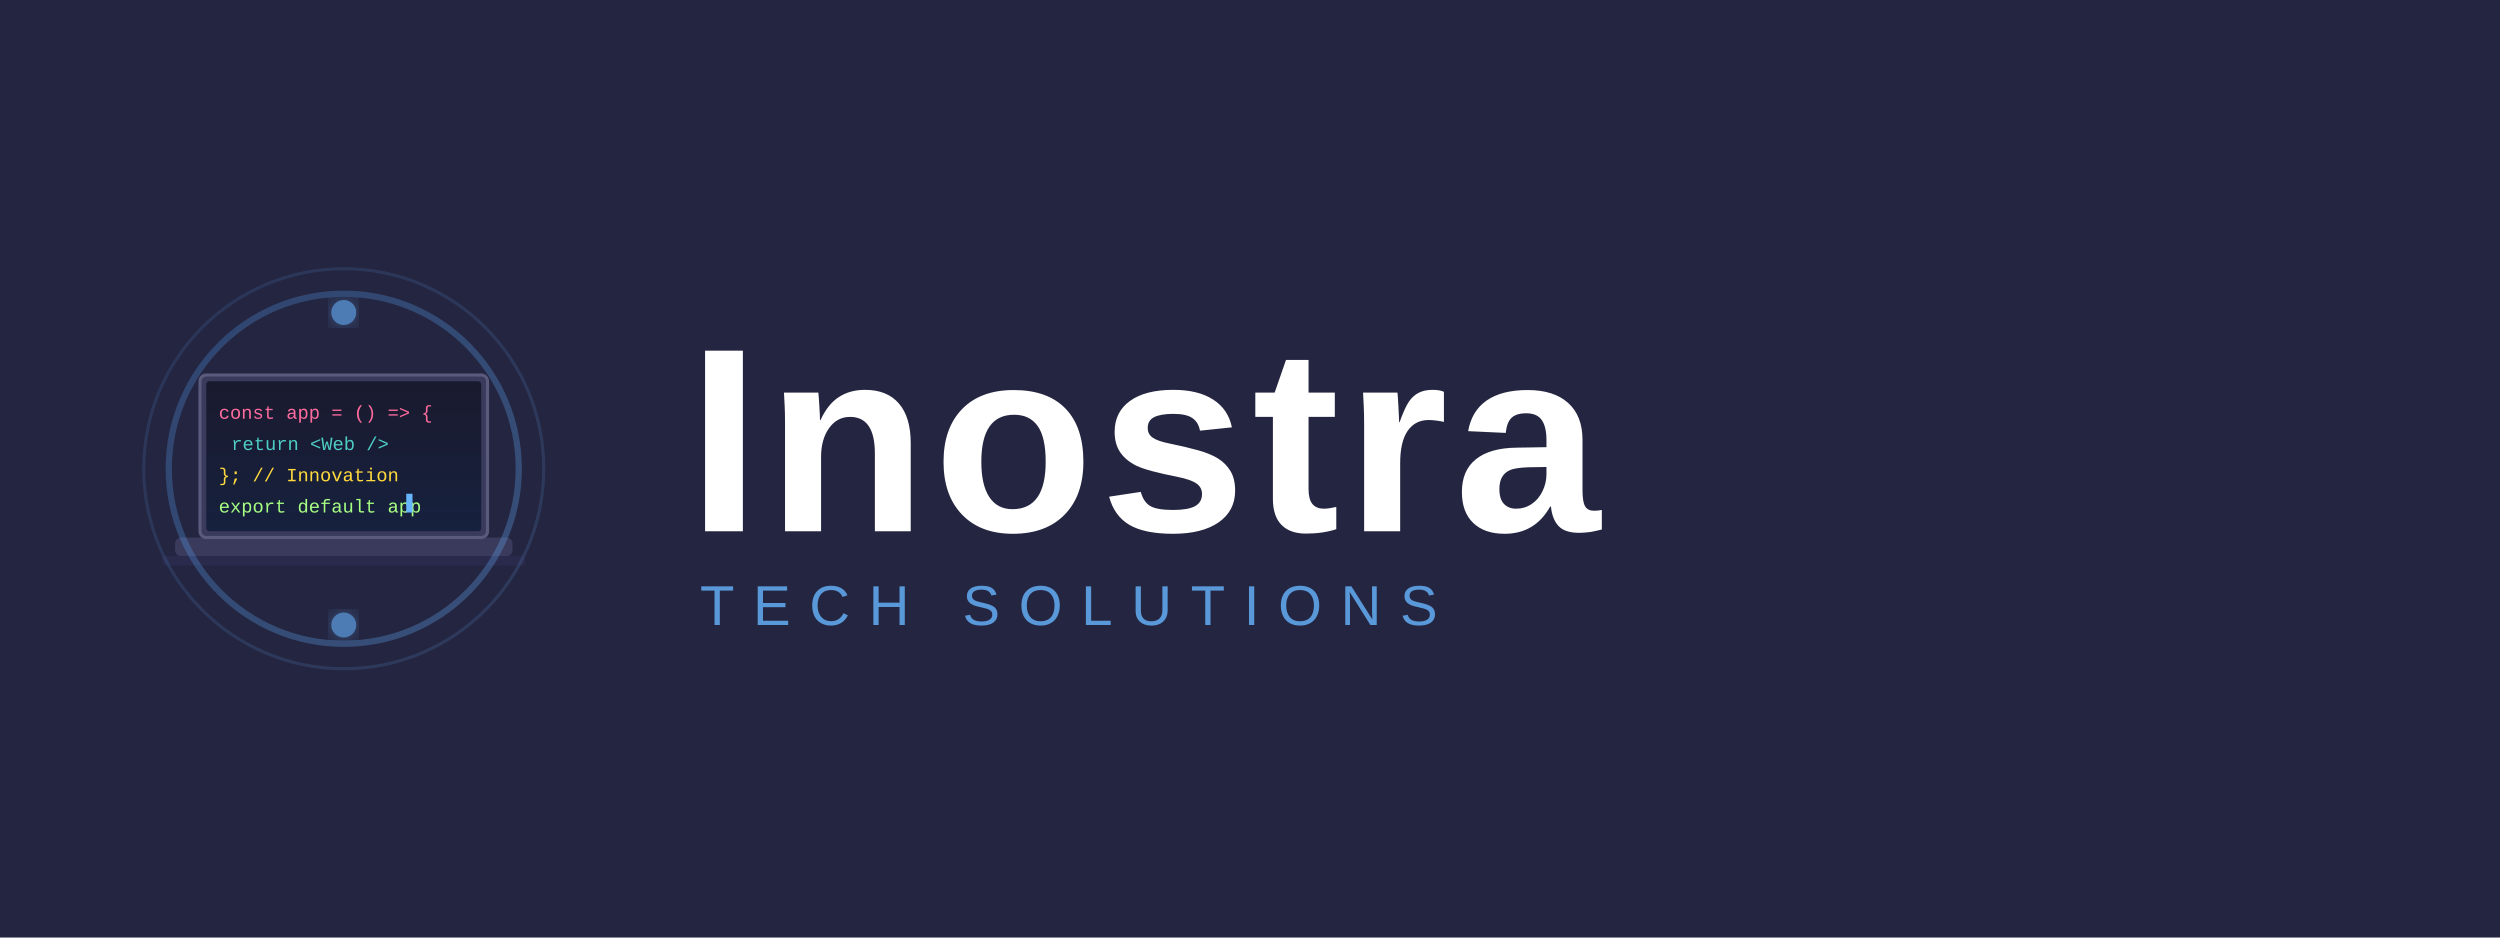
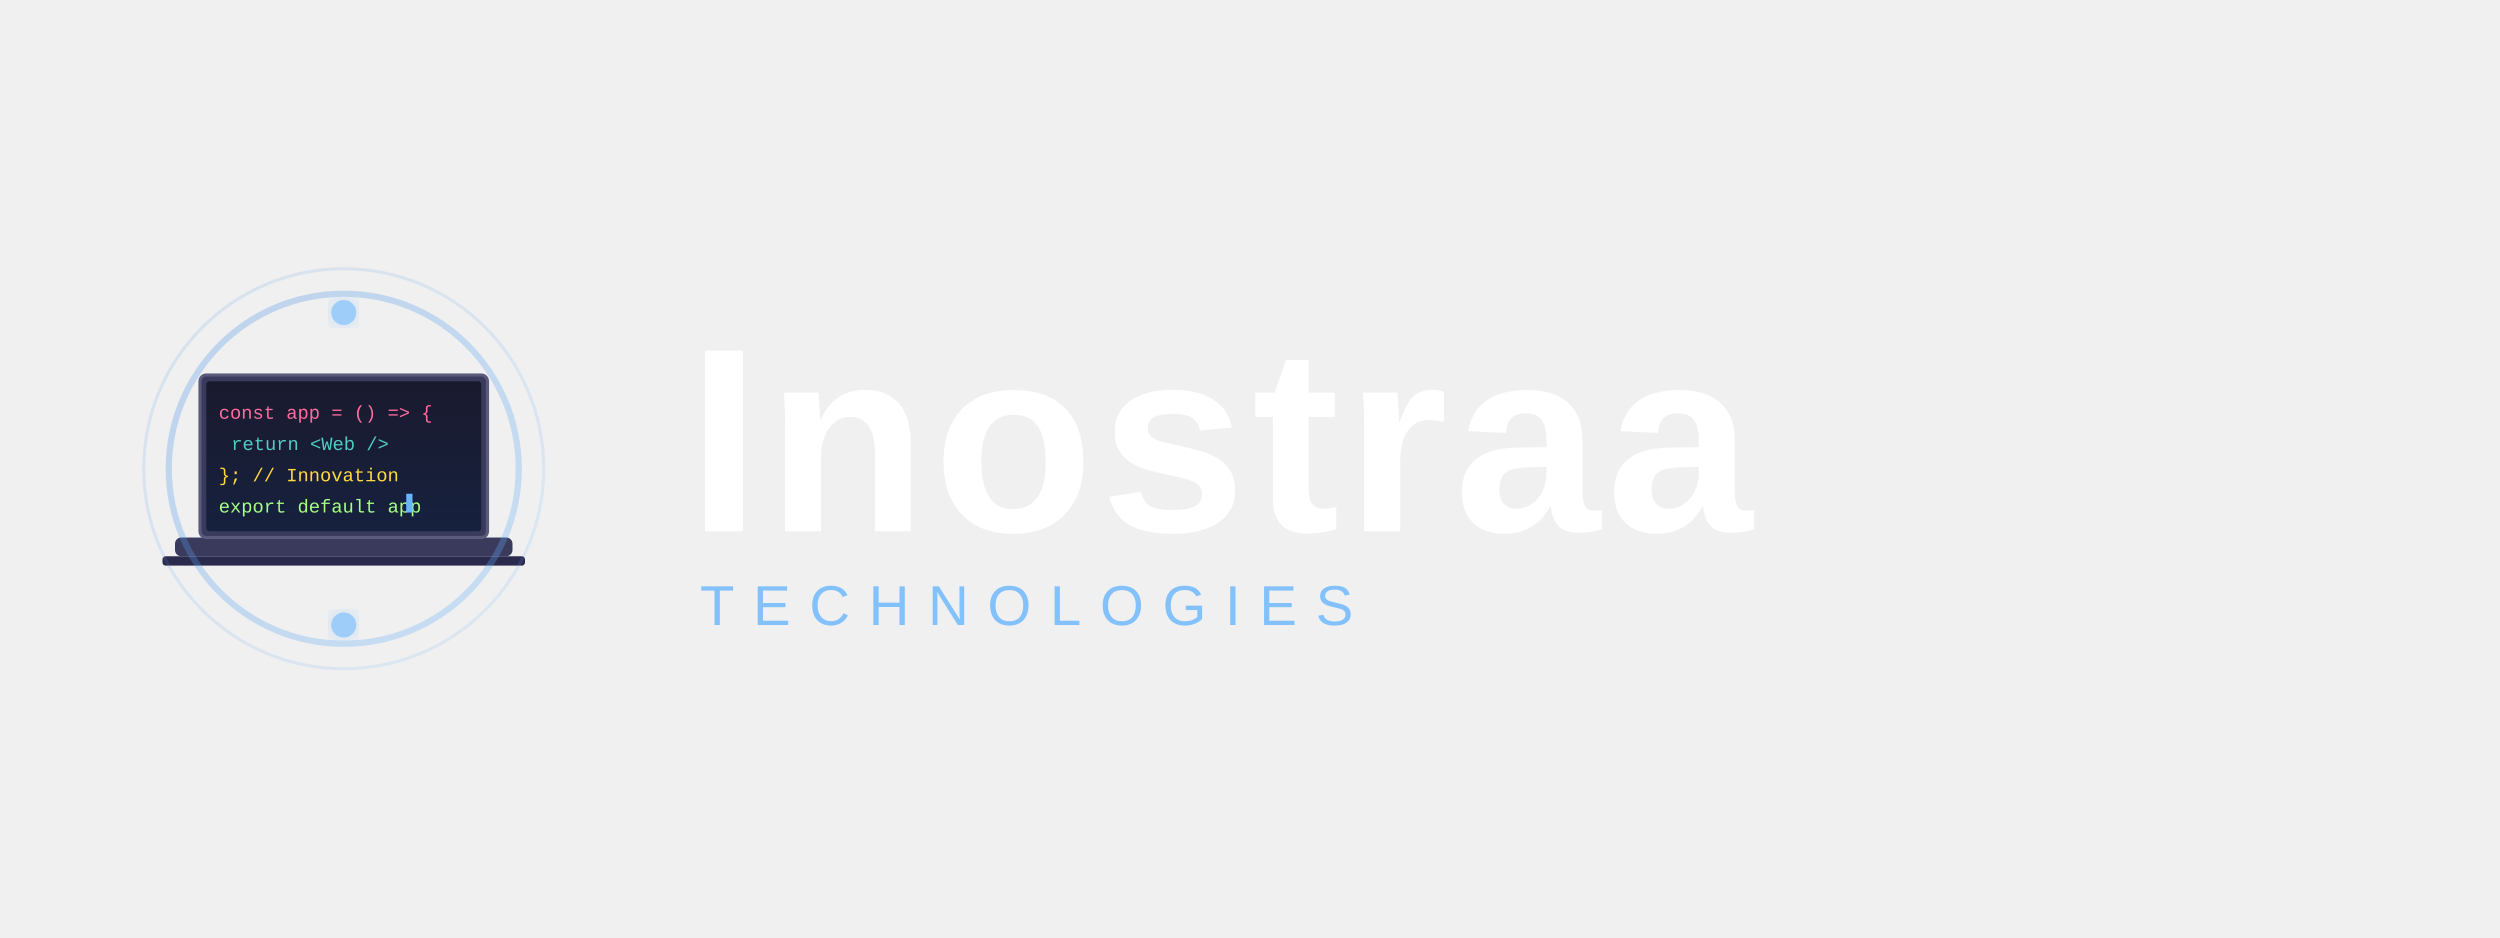
<svg xmlns="http://www.w3.org/2000/svg" viewBox="0 0 400 150">
  <defs>
    <linearGradient id="primaryGradient" x1="0%" y1="0%" x2="100%" y2="100%">
      <stop offset="0%" style="stop-color:#4A90E2;stop-opacity:1" />
      <stop offset="100%" style="stop-color:#67B5FF;stop-opacity:1" />
    </linearGradient>
    <linearGradient id="glowGradient" x1="0%" y1="0%" x2="0%" y2="100%">
      <stop offset="0%" style="stop-color:#67B5FF;stop-opacity:0.8" />
      <stop offset="100%" style="stop-color:#4A90E2;stop-opacity:0.3" />
    </linearGradient>
    <linearGradient id="screenGradient" x1="0%" y1="0%" x2="0%" y2="100%">
      <stop offset="0%" style="stop-color:#1a1a2e;stop-opacity:1" />
      <stop offset="100%" style="stop-color:#16213e;stop-opacity:1" />
    </linearGradient>
    <filter id="glow">
      <feGaussianBlur stdDeviation="2" result="coloredBlur" />
      <feMerge>
        <feMergeNode in="coloredBlur" />
        <feMergeNode in="SourceGraphic" />
      </feMerge>
    </filter>
    <clipPath id="screenClip">
      <rect x="32" y="60" width="46" height="26" rx="1" />
    </clipPath>
    <style>
      @keyframes laptopOpen {
        0%, 100% { transform: scaleY(1) translateY(0px); }
      }

      @keyframes screenAppear {
        0%, 100% { opacity: 1; }
      }

      @keyframes codeType1 {
        0%, 5% { opacity: 0; width: 0; }
        7% { opacity: 1; width: 0; }
        15% { opacity: 1; width: 80%; }
        85% { opacity: 1; width: 80%; }
        90% { opacity: 0; width: 80%; }
        100% { opacity: 0; }
      }

      @keyframes codeType2 {
        0%, 15% { opacity: 0; width: 0; }
        17% { opacity: 1; width: 0; }
        23% { opacity: 1; width: 65%; }
        85% { opacity: 1; width: 65%; }
        90% { opacity: 0; width: 65%; }
        100% { opacity: 0; }
      }

      @keyframes codeType3 {
        0%, 23% { opacity: 0; width: 0; }
        25% { opacity: 1; width: 0; }
        31% { opacity: 1; width: 90%; }
        85% { opacity: 1; width: 90%; }
        90% { opacity: 0; width: 90%; }
        100% { opacity: 0; }
      }

      @keyframes codeType4 {
        0%, 31% { opacity: 0; width: 0; }
        33% { opacity: 1; width: 0; }
        39% { opacity: 1; width: 70%; }
        85% { opacity: 1; width: 70%; }
        90% { opacity: 0; width: 70%; }
        100% { opacity: 0; }
      }

      @keyframes cursor {
        0%, 5% { opacity: 0; }
        7%, 85% { opacity: 1; }
        90%, 100% { opacity: 0; }
      }

      @keyframes cursorBlink {
        0%, 50% { opacity: 1; }
        51%, 100% { opacity: 0; }
      }
      
      @keyframes rotate {
        from { transform: rotate(0deg); }
        to { transform: rotate(360deg); }
      }
      
      @keyframes pulse {
        0%, 100% { opacity: 0.6; }
        50% { opacity: 1; }
      }
      
      @keyframes fadeIn {
        from { opacity: 0; }
        to { opacity: 1; }
      }

      .laptop-lid {
        animation: laptopOpen 8s ease-in-out infinite;
        transform-origin: 55px 86px;
        transform-box: fill-box;
      }

      .laptop-screen {
        animation: screenAppear 8s ease-in-out infinite;
      }

      .code-line-1 {
        animation: codeType1 8s ease-out infinite;
        overflow: hidden;
        white-space: nowrap;
      }

      .code-line-2 {
        animation: codeType2 8s ease-out infinite;
        overflow: hidden;
        white-space: nowrap;
      }

      .code-line-3 {
        animation: codeType3 8s ease-out infinite;
        overflow: hidden;
        white-space: nowrap;
      }

      .code-line-4 {
        animation: codeType4 8s ease-out infinite;
        overflow: hidden;
        white-space: nowrap;
      }

      .cursor {
        animation: cursor 8s ease-in-out infinite, cursorBlink 0.8s step-end infinite;
      }

      .rotating-ring {
        animation: rotate 20s linear infinite;
        transform-origin: 55px 75px;
      }
      
      .pulse {
        animation: pulse 2s ease-in-out infinite;
      }
      
      .fade-in {
        animation: fadeIn 1.5s ease-out forwards;
      }
    </style>
  </defs>
-   <rect width="400" height="150" fill="#242540" />
+   <rect width="400" height="150" fill="transparent" />
  <g class="fade-in">
    <rect x="28" y="86" width="54" height="3" fill="#3a3a5c" rx="1" />
    <rect x="26" y="89" width="58" height="1.5" fill="#2a2a4c" rx="0.5" />
    <g class="laptop-lid">
      <rect x="32" y="60" width="46" height="26" rx="1" fill="#3a3a5c" />
      <rect x="33" y="61" width="44" height="24" rx="0.5" fill="url(#screenGradient)" />
      <g class="laptop-screen" clip-path="url(#screenClip)">
        <g>
          <text class="code-line-1" x="35" y="67" font-family="'Courier New', monospace" font-size="3" fill="#ff6b9d">
            const app = () =&gt; {
          </text>
          <text class="code-line-2" x="37" y="72" font-family="'Courier New', monospace" font-size="3" fill="#4ecdc4">
            return &lt;Web /&gt;
          </text>
          <text class="code-line-3" x="35" y="77" font-family="'Courier New', monospace" font-size="3" fill="#ffd93d">
            }; // Innovation
          </text>
          <text class="code-line-4" x="35" y="82" font-family="'Courier New', monospace" font-size="3" fill="#a7ff83">
            export default app
          </text>
          <rect class="cursor" x="65" y="79" width="1" height="3" fill="#67B5FF" />
        </g>
      </g>
      <rect x="32" y="60" width="46" height="26" rx="1" fill="none" stroke="#5a5a7c" stroke-width="0.5" />
    </g>
    <g class="pulse">
      <circle cx="55" cy="50" r="2" fill="#67B5FF" filter="url(#glow)" opacity="0.6" />
      <circle cx="55" cy="100" r="2" fill="#67B5FF" filter="url(#glow)" opacity="0.6" />
    </g>
    <g class="rotating-ring">
      <circle cx="55" cy="75" r="28" fill="none" stroke="url(#primaryGradient)" stroke-width="1" opacity="0.3" />
      <circle cx="55" cy="75" r="32" fill="none" stroke="url(#primaryGradient)" stroke-width="0.5" opacity="0.15" />
    </g>
  </g>
  <g class="fade-in">
    <text x="110" y="85" font-family="'Segoe UI', 'Helvetica Neue', Arial, sans-serif" font-size="42" font-weight="700" fill="#FFFFFF" letter-spacing="1">
-       Inostra
+       Inostraa
    </text>
    <text x="112" y="100" font-family="'Segoe UI', Arial, sans-serif" font-size="9" font-weight="400" fill="#67B5FF" letter-spacing="3" opacity="0.8">
-       TECH SOLUTIONS
+       TECHNOLOGIES
    </text>
    <line x1="110" y1="92" x2="270" y2="92" stroke="url(#primaryGradient)" stroke-width="1" opacity="0.3" />
  </g>
</svg>
